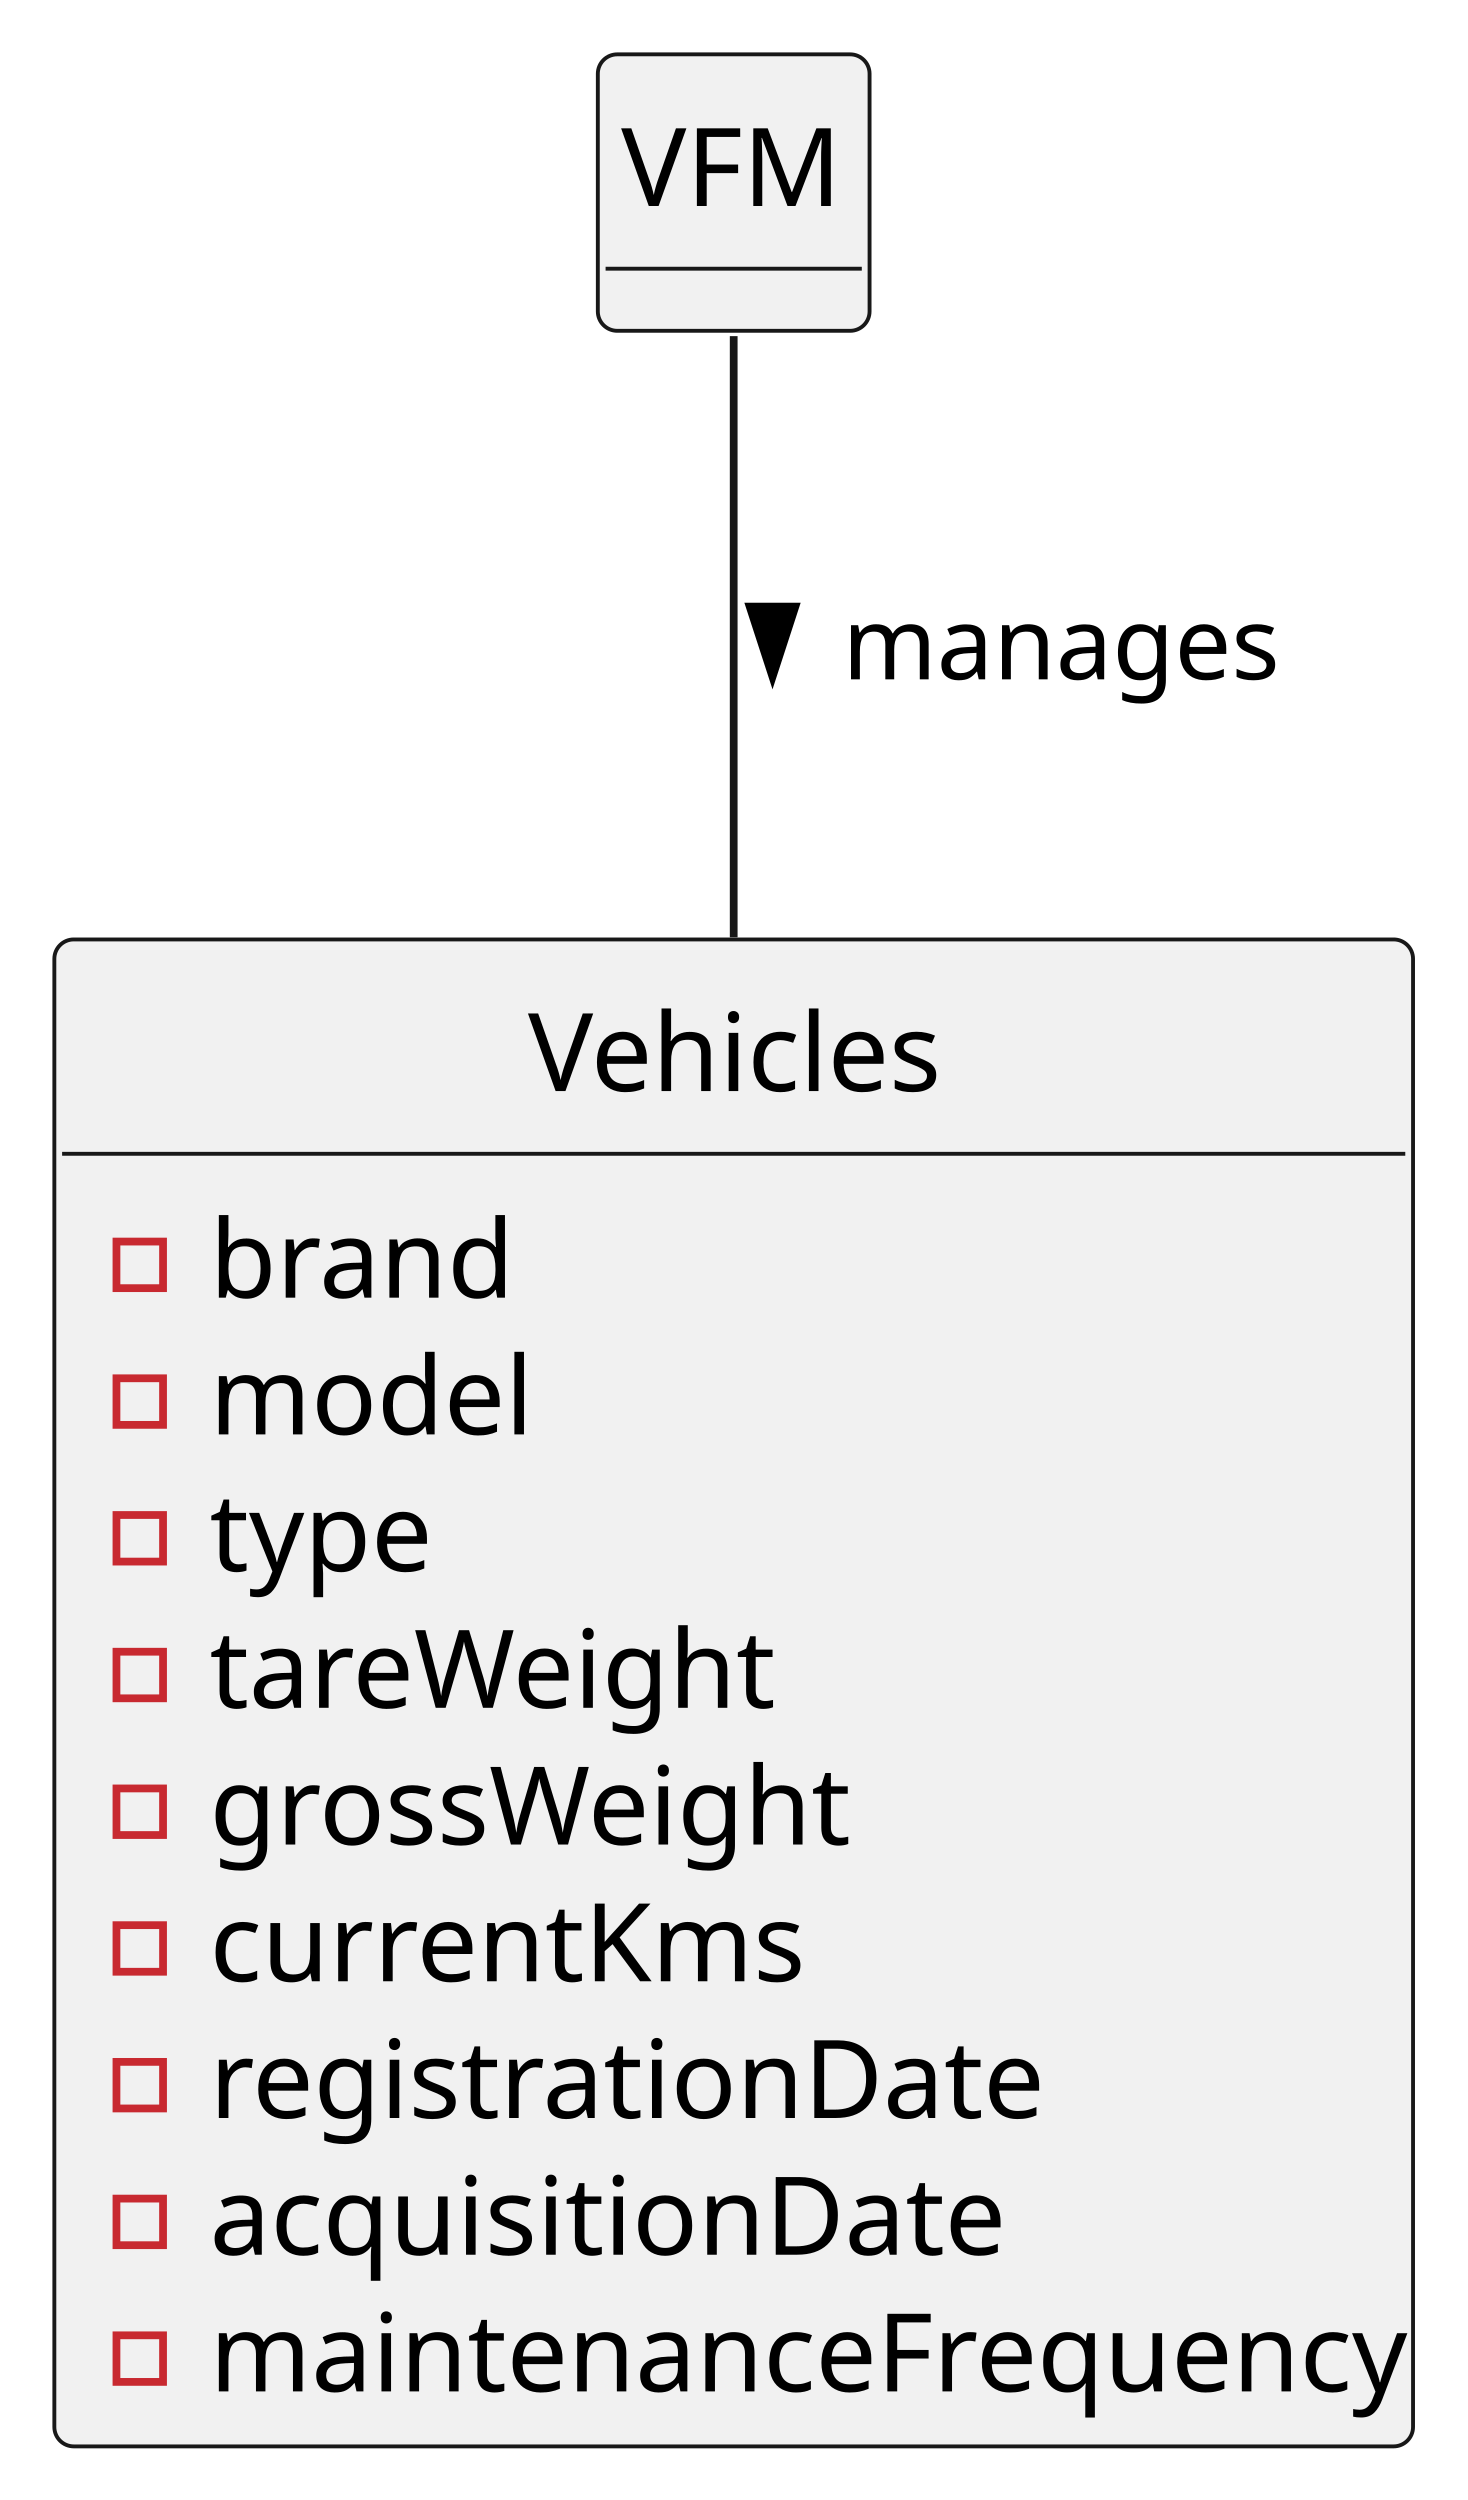
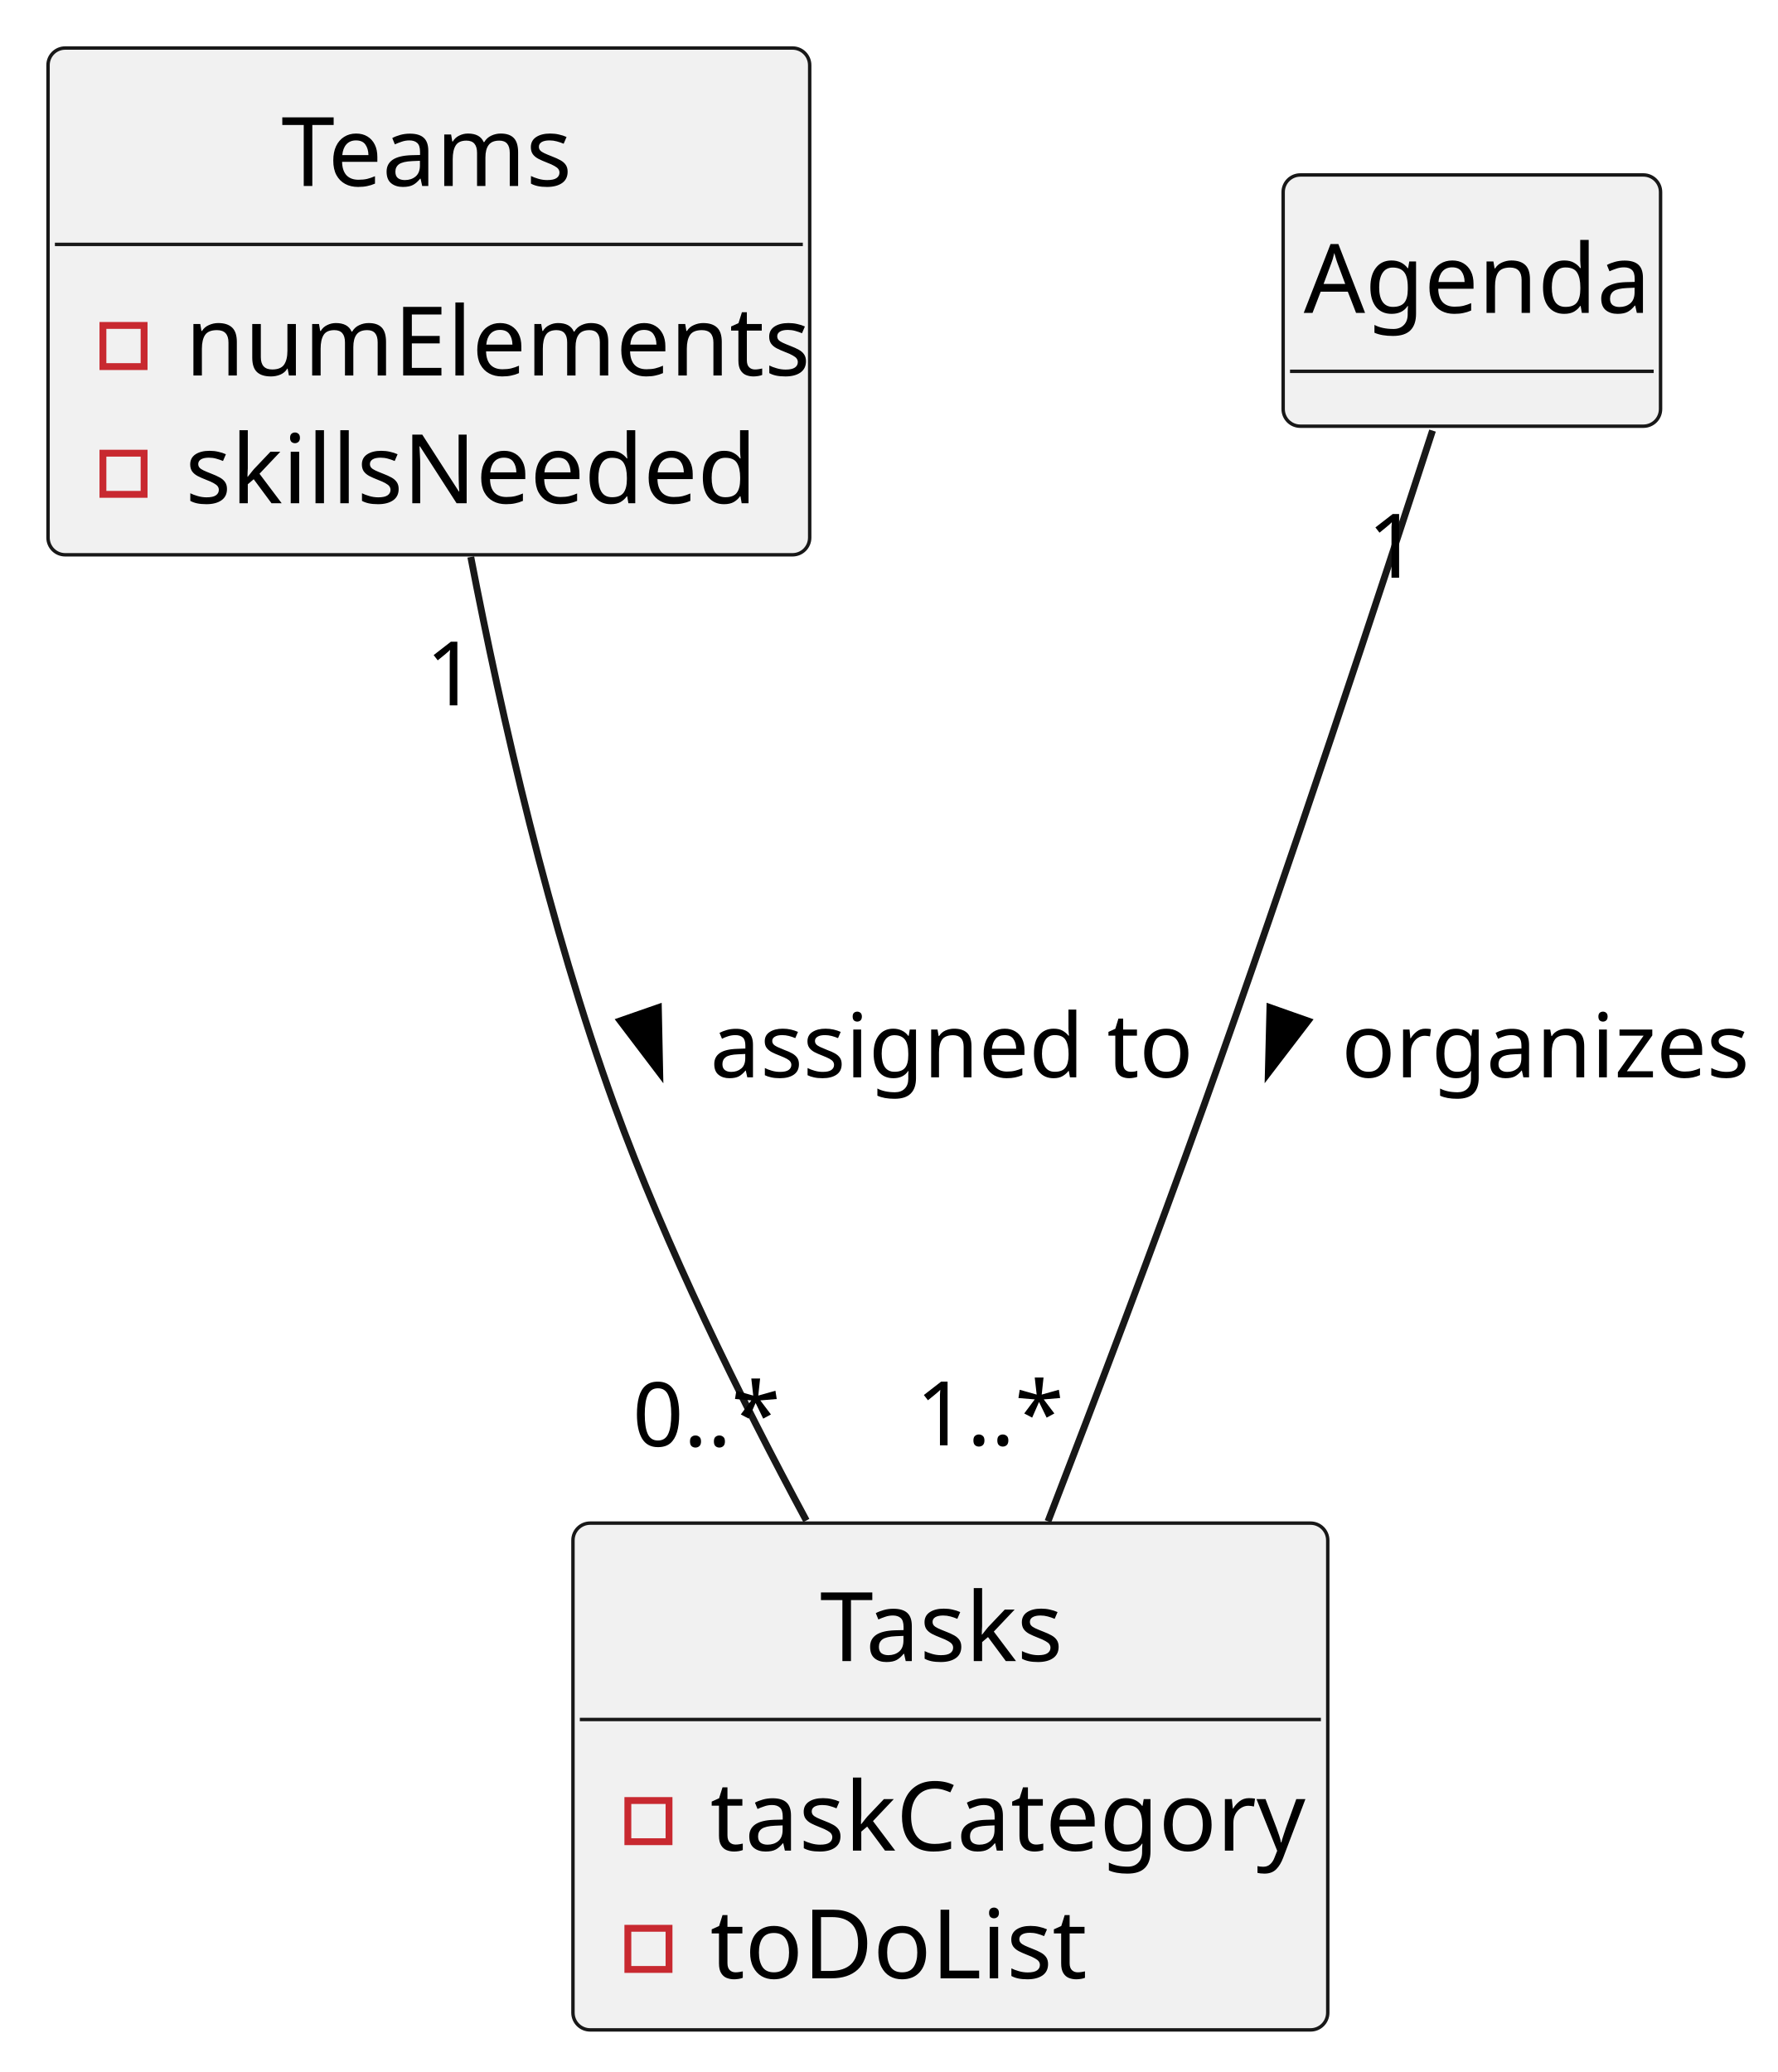
- <svg xmlns="http://www.w3.org/2000/svg" contentStyleType="text/css" height="322px" preserveAspectRatio="none" style="width:189px;height:322px;background:#FFFFFF;" version="1.1" viewBox="0 0 189 322" width="189px" zoomAndPan="magnify">
+ <svg xmlns="http://www.w3.org/2000/svg" contentStyleType="text/css" height="302px" preserveAspectRatio="none" style="width:259px;height:302px;background:#FFFFFF;" version="1.1" viewBox="0 0 259 302" width="259px" zoomAndPan="magnify">
  <defs />
  <g>
-     <g id="elem_VFM">
-       <rect codeLine="5" fill="#F1F1F1" height="35.609" id="VFM" rx="2.5" ry="2.5" style="stroke:#181818;stroke-width:0.5;" width="35" x="77" y="7" />
-       <text fill="#000000" font-family="sans-serif" font-size="14" lengthAdjust="spacing" textLength="29" x="80" y="26.533">VFM</text>
-       <line style="stroke:#181818;stroke-width:0.5;" x1="78" x2="111" y1="34.609" y2="34.609" />
+     <g id="elem_Teams">
+       <rect codeLine="5" fill="#F1F1F1" height="73.863" id="Teams" rx="2.5" ry="2.5" style="stroke:#181818;stroke-width:0.5;" width="111" x="7" y="7" />
+       <text fill="#000000" font-family="sans-serif" font-size="14" lengthAdjust="spacing" textLength="43" x="41" y="27.107">Teams</text>
+       <line style="stroke:#181818;stroke-width:0.5;" x1="8" x2="117" y1="35.621" y2="35.621" />
+       <rect fill="none" height="6" style="stroke:#C82930;stroke-width:1.0;" width="6" x="15" y="47.432" />
+       <text fill="#000000" font-family="sans-serif" font-size="14" lengthAdjust="spacing" textLength="85" x="27" y="54.728">numElements</text>
+       <rect fill="none" height="6" style="stroke:#C82930;stroke-width:1.0;" width="6" x="15" y="66.053" />
+       <text fill="#000000" font-family="sans-serif" font-size="14" lengthAdjust="spacing" textLength="79" x="27" y="73.35">skillsNeeded</text>
    </g>
-     <g id="elem_Vehicles">
-       <rect codeLine="8" fill="#F1F1F1" height="194.094" id="Vehicles" rx="2.5" ry="2.5" style="stroke:#181818;stroke-width:0.5;" width="175" x="7" y="121" />
-       <text fill="#000000" font-family="sans-serif" font-size="14" lengthAdjust="spacing" textLength="53" x="68" y="140.533">Vehicles</text>
-       <line style="stroke:#181818;stroke-width:0.5;" x1="8" x2="181" y1="148.609" y2="148.609" />
-       <rect fill="none" height="6" style="stroke:#C82930;stroke-width:1.0;" width="6" x="15" y="159.914" />
-       <text fill="#000000" font-family="sans-serif" font-size="14" lengthAdjust="spacing" textLength="37" x="27" y="167.143">brand</text>
-       <rect fill="none" height="6" style="stroke:#C82930;stroke-width:1.0;" width="6" x="15" y="177.523" />
-       <text fill="#000000" font-family="sans-serif" font-size="14" lengthAdjust="spacing" textLength="38" x="27" y="184.752">model</text>
-       <rect fill="none" height="6" style="stroke:#C82930;stroke-width:1.0;" width="6" x="15" y="195.133" />
-       <text fill="#000000" font-family="sans-serif" font-size="14" lengthAdjust="spacing" textLength="27" x="27" y="202.361">type</text>
-       <rect fill="none" height="6" style="stroke:#C82930;stroke-width:1.0;" width="6" x="15" y="212.742" />
-       <text fill="#000000" font-family="sans-serif" font-size="14" lengthAdjust="spacing" textLength="69" x="27" y="219.971">tareWeight</text>
-       <rect fill="none" height="6" style="stroke:#C82930;stroke-width:1.0;" width="6" x="15" y="230.352" />
-       <text fill="#000000" font-family="sans-serif" font-size="14" lengthAdjust="spacing" textLength="79" x="27" y="237.58">grossWeight</text>
-       <rect fill="none" height="6" style="stroke:#C82930;stroke-width:1.0;" width="6" x="15" y="247.961" />
-       <text fill="#000000" font-family="sans-serif" font-size="14" lengthAdjust="spacing" textLength="72" x="27" y="255.19">currentKms</text>
-       <rect fill="none" height="6" style="stroke:#C82930;stroke-width:1.0;" width="6" x="15" y="265.57" />
-       <text fill="#000000" font-family="sans-serif" font-size="14" lengthAdjust="spacing" textLength="101" x="27" y="272.799">registrationDate</text>
-       <rect fill="none" height="6" style="stroke:#C82930;stroke-width:1.0;" width="6" x="15" y="283.18" />
-       <text fill="#000000" font-family="sans-serif" font-size="14" lengthAdjust="spacing" textLength="97" x="27" y="290.408">acquisitionDate</text>
-       <rect fill="none" height="6" style="stroke:#C82930;stroke-width:1.0;" width="6" x="15" y="300.789" />
-       <text fill="#000000" font-family="sans-serif" font-size="14" lengthAdjust="spacing" textLength="149" x="27" y="308.018">maintenanceFrequency</text>
+     <g id="elem_Tasks">
+       <rect codeLine="10" fill="#F1F1F1" height="73.863" id="Tasks" rx="2.5" ry="2.5" style="stroke:#181818;stroke-width:0.5;" width="110" x="83.5" y="222" />
+       <text fill="#000000" font-family="sans-serif" font-size="14" lengthAdjust="spacing" textLength="38" x="119.5" y="242.107">Tasks</text>
+       <line style="stroke:#181818;stroke-width:0.5;" x1="84.5" x2="192.5" y1="250.621" y2="250.621" />
+       <rect fill="none" height="6" style="stroke:#C82930;stroke-width:1.0;" width="6" x="91.5" y="262.432" />
+       <text fill="#000000" font-family="sans-serif" font-size="14" lengthAdjust="spacing" textLength="84" x="103.5" y="269.728">taskCategory</text>
+       <rect fill="none" height="6" style="stroke:#C82930;stroke-width:1.0;" width="6" x="91.5" y="281.053" />
+       <text fill="#000000" font-family="sans-serif" font-size="14" lengthAdjust="spacing" textLength="52" x="103.5" y="288.35">toDoList</text>
    </g>
-     <g id="link_VFM_Vehicles">
-       <path codeLine="20" d="M94.5,43.29 C94.5,61.29 94.5,90.96 94.5,120.73 " fill="none" id="VFM-Vehicles" style="stroke:#181818;stroke-width:1.0;" />
-       <polygon fill="#000000" points="99.5,87.176,102.439,78.131,96.561,78.131,99.5,87.176" style="stroke:#000000;stroke-width:1.0;" />
-       <text fill="#000000" font-family="sans-serif" font-size="13" lengthAdjust="spacing" textLength="53" x="108.5" y="87.495">manages</text>
+     <g id="elem_Agenda">
+       <rect codeLine="15" fill="#F1F1F1" height="36.621" id="Agenda" rx="2.5" ry="2.5" style="stroke:#181818;stroke-width:0.5;" width="55" x="187" y="25.5" />
+       <text fill="#000000" font-family="sans-serif" font-size="14" lengthAdjust="spacing" textLength="49" x="190" y="45.607">Agenda</text>
+       <line style="stroke:#181818;stroke-width:0.5;" x1="188" x2="241" y1="54.121" y2="54.121" />
+     </g>
+     <g id="link_Teams_Tasks">
+       <path codeLine="19" d="M68.61,81.18 C73.09,104.39 80.05,134.96 89.5,161 C97.03,181.75 107.91,203.79 117.51,221.62 " fill="none" id="Teams-Tasks" style="stroke:#181818;stroke-width:1.0;" />
+       <polygon fill="#000000" points="96.144,156.368,95.945,146.859,90.394,148.792,96.144,156.368" style="stroke:#000000;stroke-width:1.0;" />
+       <text fill="#000000" font-family="sans-serif" font-size="13" lengthAdjust="spacing" textLength="67" x="103.5" y="157.028">assigned to</text>
+       <text fill="#000000" font-family="sans-serif" font-size="13" lengthAdjust="spacing" textLength="7" x="62.042" y="102.809">1</text>
+       <text fill="#000000" font-family="sans-serif" font-size="13" lengthAdjust="spacing" textLength="20" x="92.184" y="210.799">0..*</text>
+     </g>
+     <g id="link_Agenda_Tasks">
+       <path codeLine="20" d="M208.77,62.76 C201.36,85.59 187.91,126.4 175.5,161 C168.26,181.19 159.75,203.57 152.73,221.74 " fill="none" id="Agenda-Tasks" style="stroke:#181818;stroke-width:1.0;" />
+       <polygon fill="#000000" points="184.838,156.361,190.617,148.808,185.073,146.853,184.838,156.361" style="stroke:#000000;stroke-width:1.0;" />
+       <text fill="#000000" font-family="sans-serif" font-size="13" lengthAdjust="spacing" textLength="56" x="195.5" y="157.028">organizes</text>
+       <text fill="#000000" font-family="sans-serif" font-size="13" lengthAdjust="spacing" textLength="7" x="199.289" y="84.204">1</text>
+       <text fill="#000000" font-family="sans-serif" font-size="13" lengthAdjust="spacing" textLength="20" x="133.483" y="210.655">1..*</text>
    </g>
  </g>
</svg>
